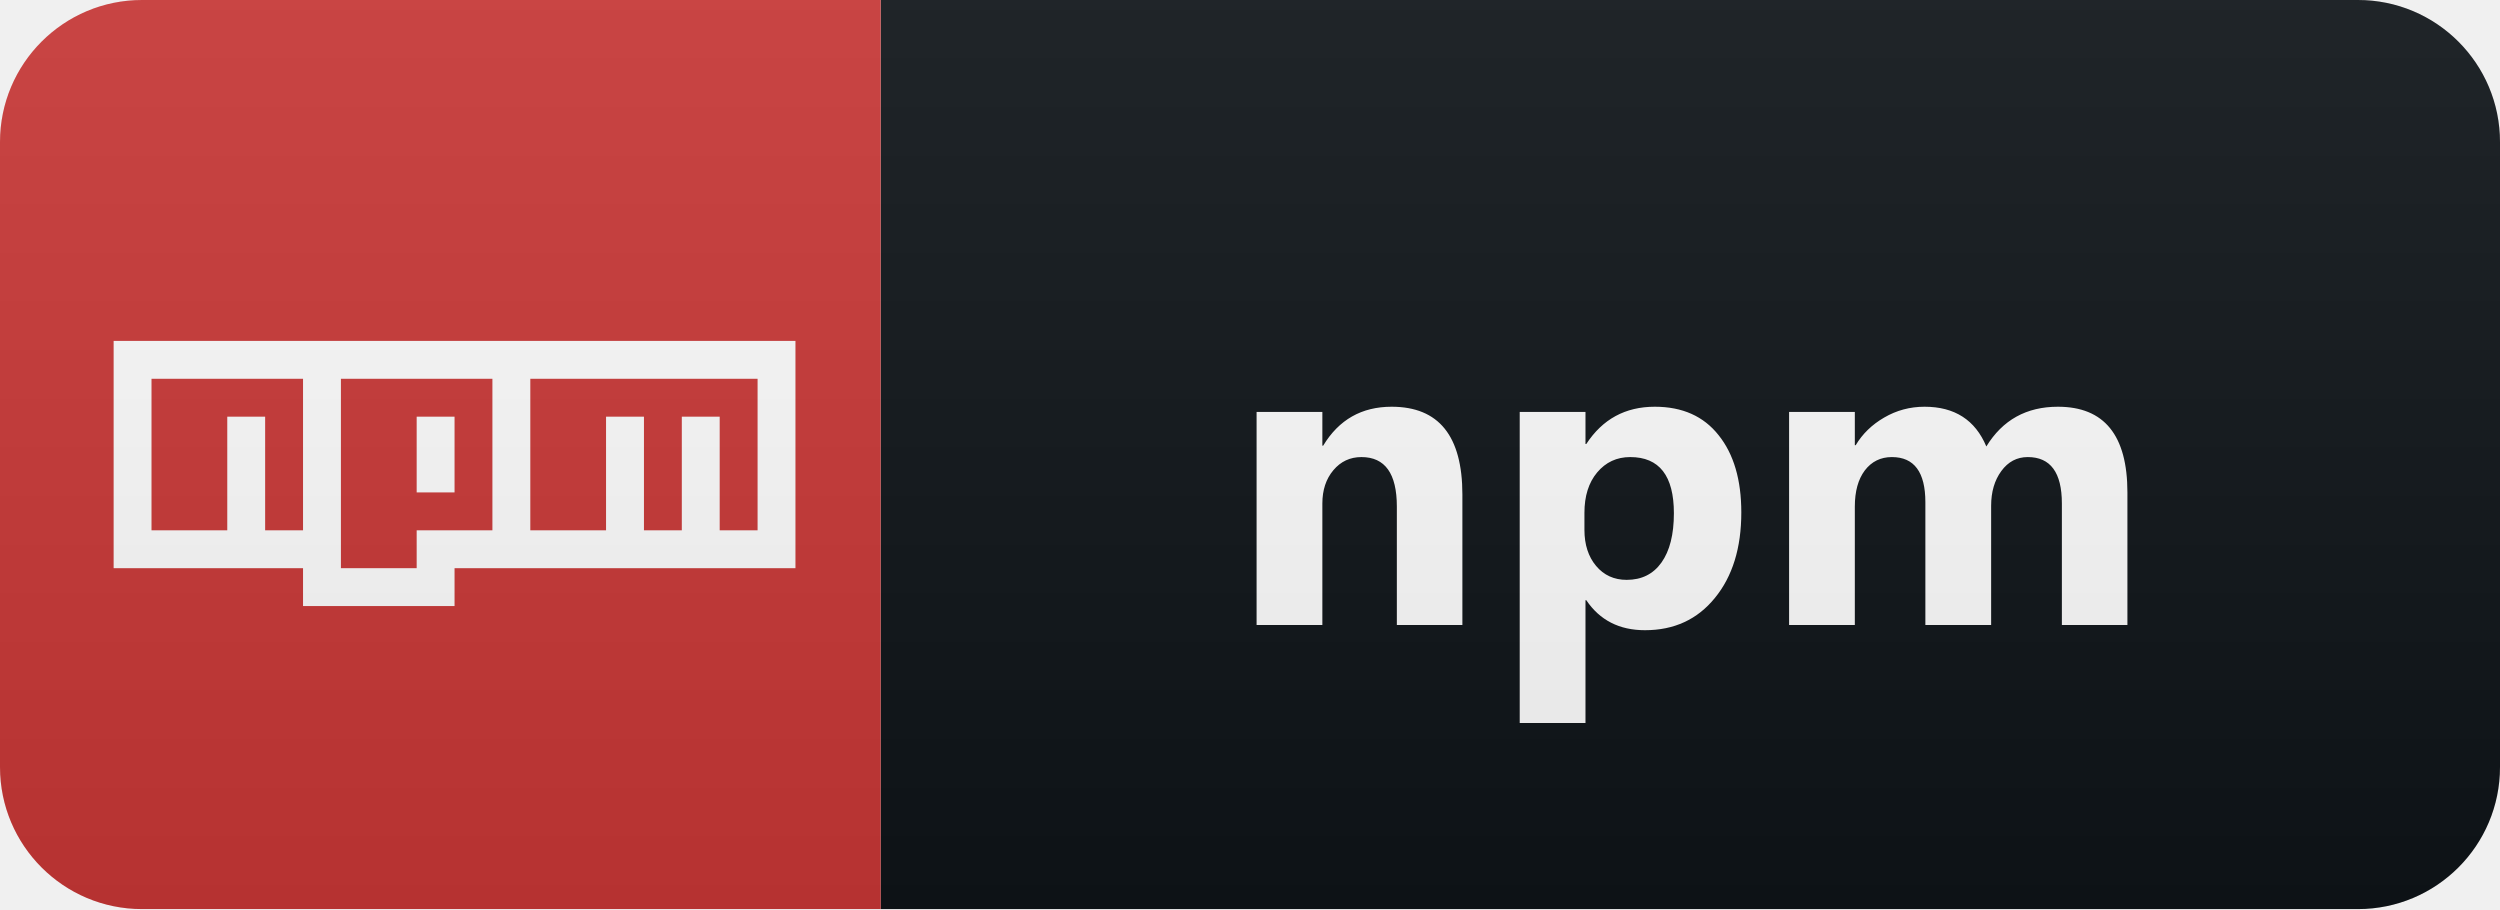
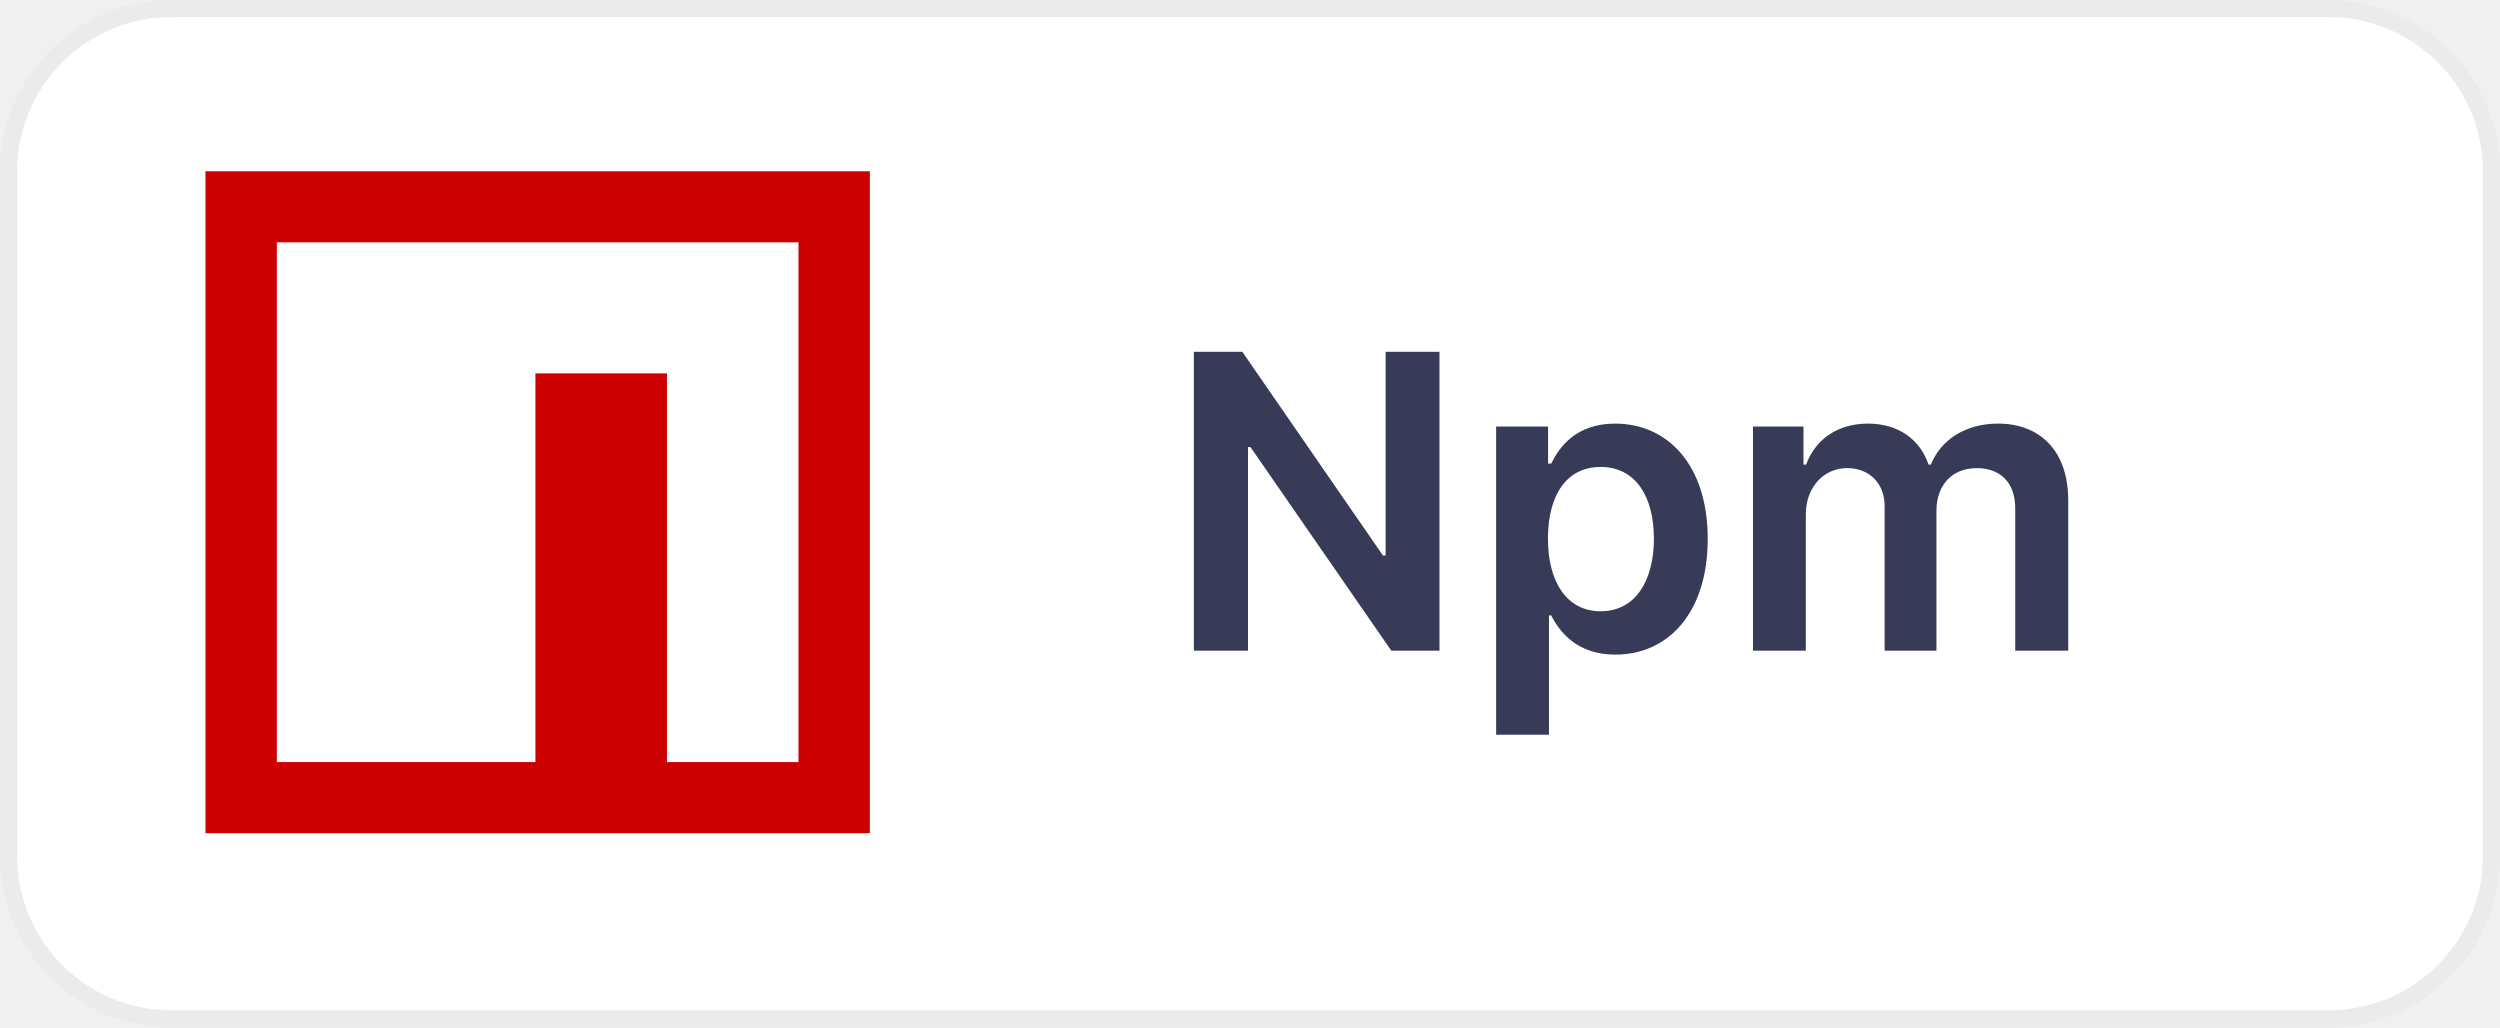
- <svg xmlns="http://www.w3.org/2000/svg" width="88" height="32" viewBox="0 0 88 32" fill="none">
-   <path d="M83 0H31V32H83C85.761 32 88 29.761 88 27V5C88 2.239 85.761 0 83 0Z" fill="#0F1418" />
-   <path d="M31 0H5C2.239 0 0 2.239 0 5V27C0 29.761 2.239 32 5 32H31V0Z" fill="#CB3837" />
-   <path d="M16 17.333H14.667V14.667H16V17.333ZM28 12V20H16V21.333H10.667V20H4V12H28ZM10.667 13.333H5.333V18.667H8V14.667H9.333V18.667H10.667V13.333ZM17.333 13.333H12V20H14.667V18.667H17.333V13.333ZM26.667 13.333H18.667V18.667H21.333V14.667H22.667V18.667H24V14.667H25.333V18.667H26.667V13.333Z" fill="white" />
-   <path d="M51.476 22H49.169V17.832C49.169 16.67 48.754 16.089 47.923 16.089C47.523 16.089 47.194 16.243 46.935 16.551C46.676 16.858 46.547 17.249 46.547 17.723V22H44.232V14.5H46.547V15.687H46.576C47.128 14.773 47.931 14.317 48.986 14.317C50.646 14.317 51.476 15.347 51.476 17.408V22ZM55.838 21.128H55.809V25.45H53.494V14.5H55.809V15.628H55.838C56.409 14.754 57.212 14.317 58.248 14.317C59.219 14.317 59.969 14.651 60.496 15.32C61.028 15.984 61.294 16.89 61.294 18.038C61.294 19.288 60.984 20.291 60.364 21.048C59.749 21.805 58.929 22.183 57.903 22.183C57 22.183 56.312 21.831 55.838 21.128ZM55.772 18.052V18.653C55.772 19.17 55.909 19.593 56.182 19.92C56.456 20.247 56.815 20.411 57.259 20.411C57.786 20.411 58.194 20.208 58.482 19.803C58.775 19.393 58.921 18.814 58.921 18.067C58.921 16.748 58.409 16.089 57.383 16.089C56.91 16.089 56.522 16.27 56.219 16.631C55.921 16.988 55.772 17.461 55.772 18.052ZM74.885 22H72.578V17.723C72.578 16.634 72.178 16.089 71.377 16.089C70.996 16.089 70.686 16.253 70.447 16.58C70.207 16.907 70.088 17.315 70.088 17.803V22H67.773V17.679C67.773 16.619 67.38 16.089 66.594 16.089C66.199 16.089 65.881 16.246 65.642 16.558C65.407 16.871 65.29 17.295 65.29 17.832V22H62.976V14.5H65.29V15.672H65.32C65.559 15.271 65.893 14.947 66.323 14.698C66.758 14.444 67.231 14.317 67.744 14.317C68.803 14.317 69.529 14.783 69.919 15.716C70.49 14.783 71.33 14.317 72.439 14.317C74.07 14.317 74.885 15.323 74.885 17.334V22Z" fill="white" />
-   <path d="M83 0H5C2.239 0 0 2.239 0 5V27C0 29.761 2.239 32 5 32H83C85.761 32 88 29.761 88 27V5C88 2.239 85.761 0 83 0Z" fill="url(#paint0_linear)" />
+ <svg xmlns="http://www.w3.org/2000/svg" width="73" height="30" viewBox="0 0 73 30" fill="none">
+   <rect x="0.25" y="0.25" width="72.5" height="29.5" rx="4.75" fill="white" />
+   <g clip-path="url(#clip0)">
+     <path d="M6 5H25.4V24.33H6V5Z" fill="#CC0000" />
+     <path d="M15.634 7.076H8.084V22.253H15.634V10.903H19.475V22.253H23.316V7.076H15.634Z" fill="white" />
+   </g>
+   <path d="M42.033 10.273H40.46V16.222H40.383L36.276 10.273H34.861V19H36.442V13.055H36.514L40.626 19H42.033V10.273ZM43.687 21.454H45.23V17.969H45.294C45.537 18.446 46.044 19.115 47.169 19.115C48.711 19.115 49.866 17.892 49.866 15.736C49.866 13.554 48.677 12.369 47.164 12.369C46.01 12.369 45.528 13.064 45.294 13.537H45.204V12.454H43.687V21.454ZM45.2 15.727C45.2 14.457 45.745 13.635 46.738 13.635C47.765 13.635 48.294 14.508 48.294 15.727C48.294 16.954 47.757 17.849 46.738 17.849C45.754 17.849 45.2 16.997 45.2 15.727ZM51.187 19H52.73V15.02C52.73 14.214 53.267 13.669 53.931 13.669C54.584 13.669 55.031 14.108 55.031 14.781V19H56.544V14.918C56.544 14.18 56.983 13.669 57.728 13.669C58.35 13.669 58.845 14.036 58.845 14.845V19H60.392V14.607C60.392 13.145 59.548 12.369 58.346 12.369C57.396 12.369 56.672 12.838 56.382 13.567H56.314C56.062 12.825 55.427 12.369 54.545 12.369C53.667 12.369 53.011 12.821 52.738 13.567H52.662V12.454H51.187V19Z" fill="#383B57" />
+   <rect x="0.25" y="0.25" width="72.5" height="29.5" rx="4.75" stroke="#EBEBEB" stroke-width="0.5" />
  <defs>
-     <linearGradient id="paint0_linear" x1="0" y1="0" x2="0" y2="32" gradientUnits="userSpaceOnUse">
-       <stop stop-color="#BBBBBB" stop-opacity="0.1" />
-       <stop offset="1" stop-opacity="0.1" />
-     </linearGradient>
+     <clipPath id="clip0">
+       <rect width="19.4" height="19.33" fill="white" transform="translate(6 5)" />
+     </clipPath>
  </defs>
</svg>
